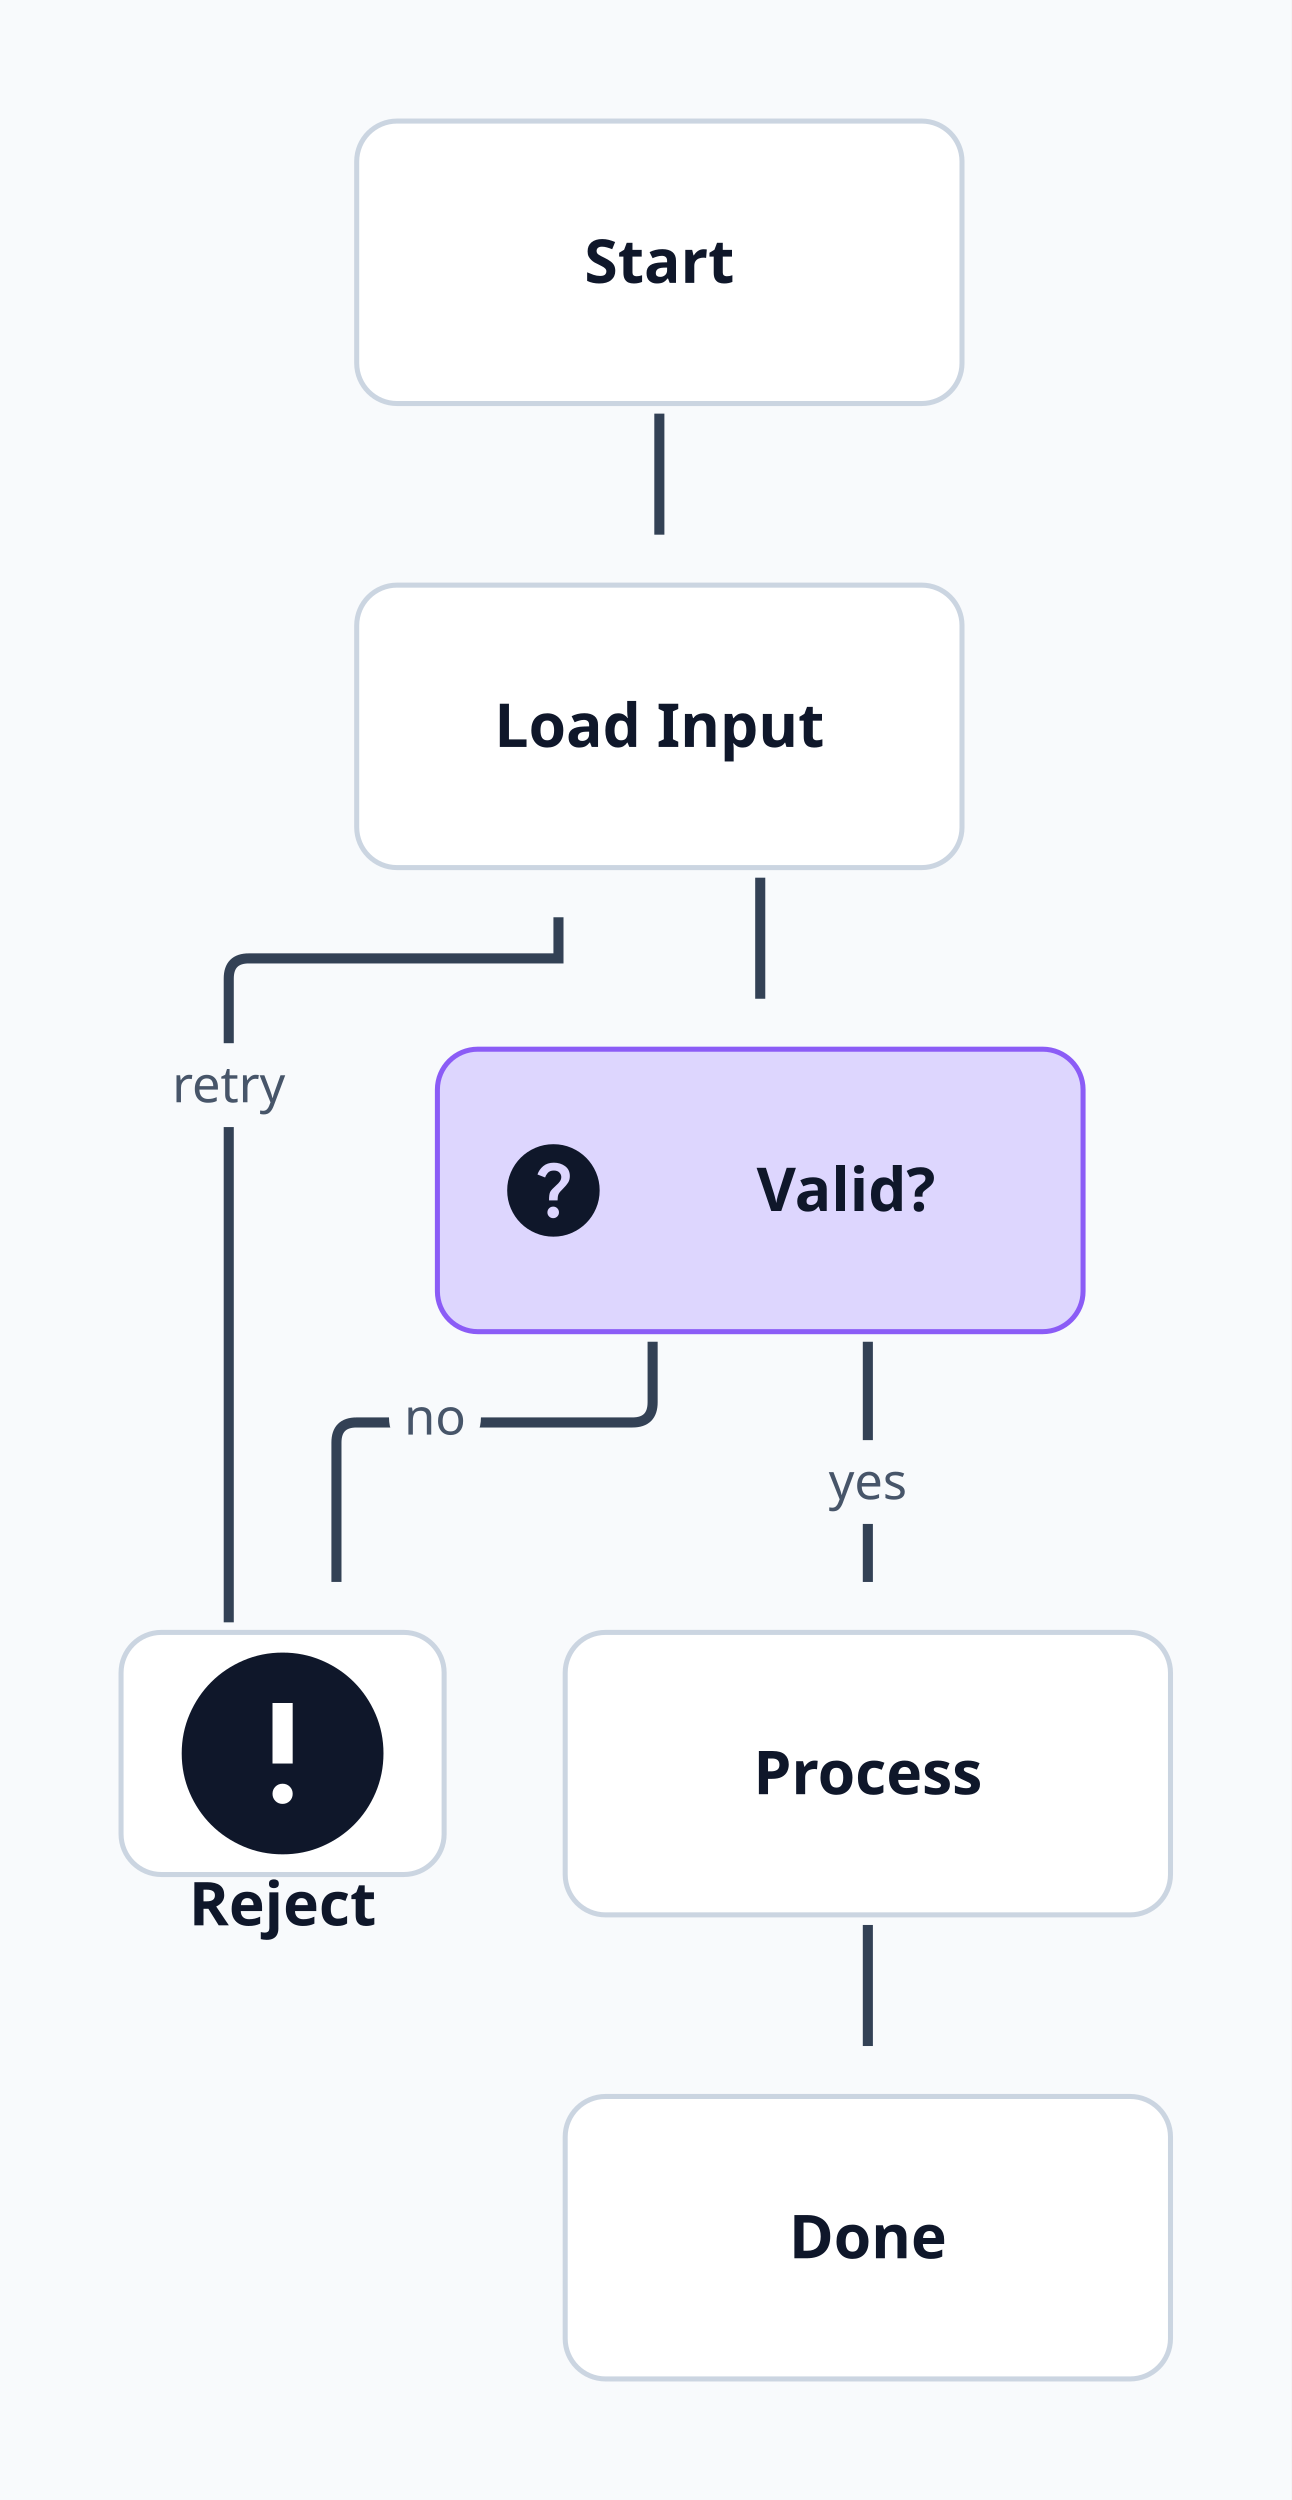
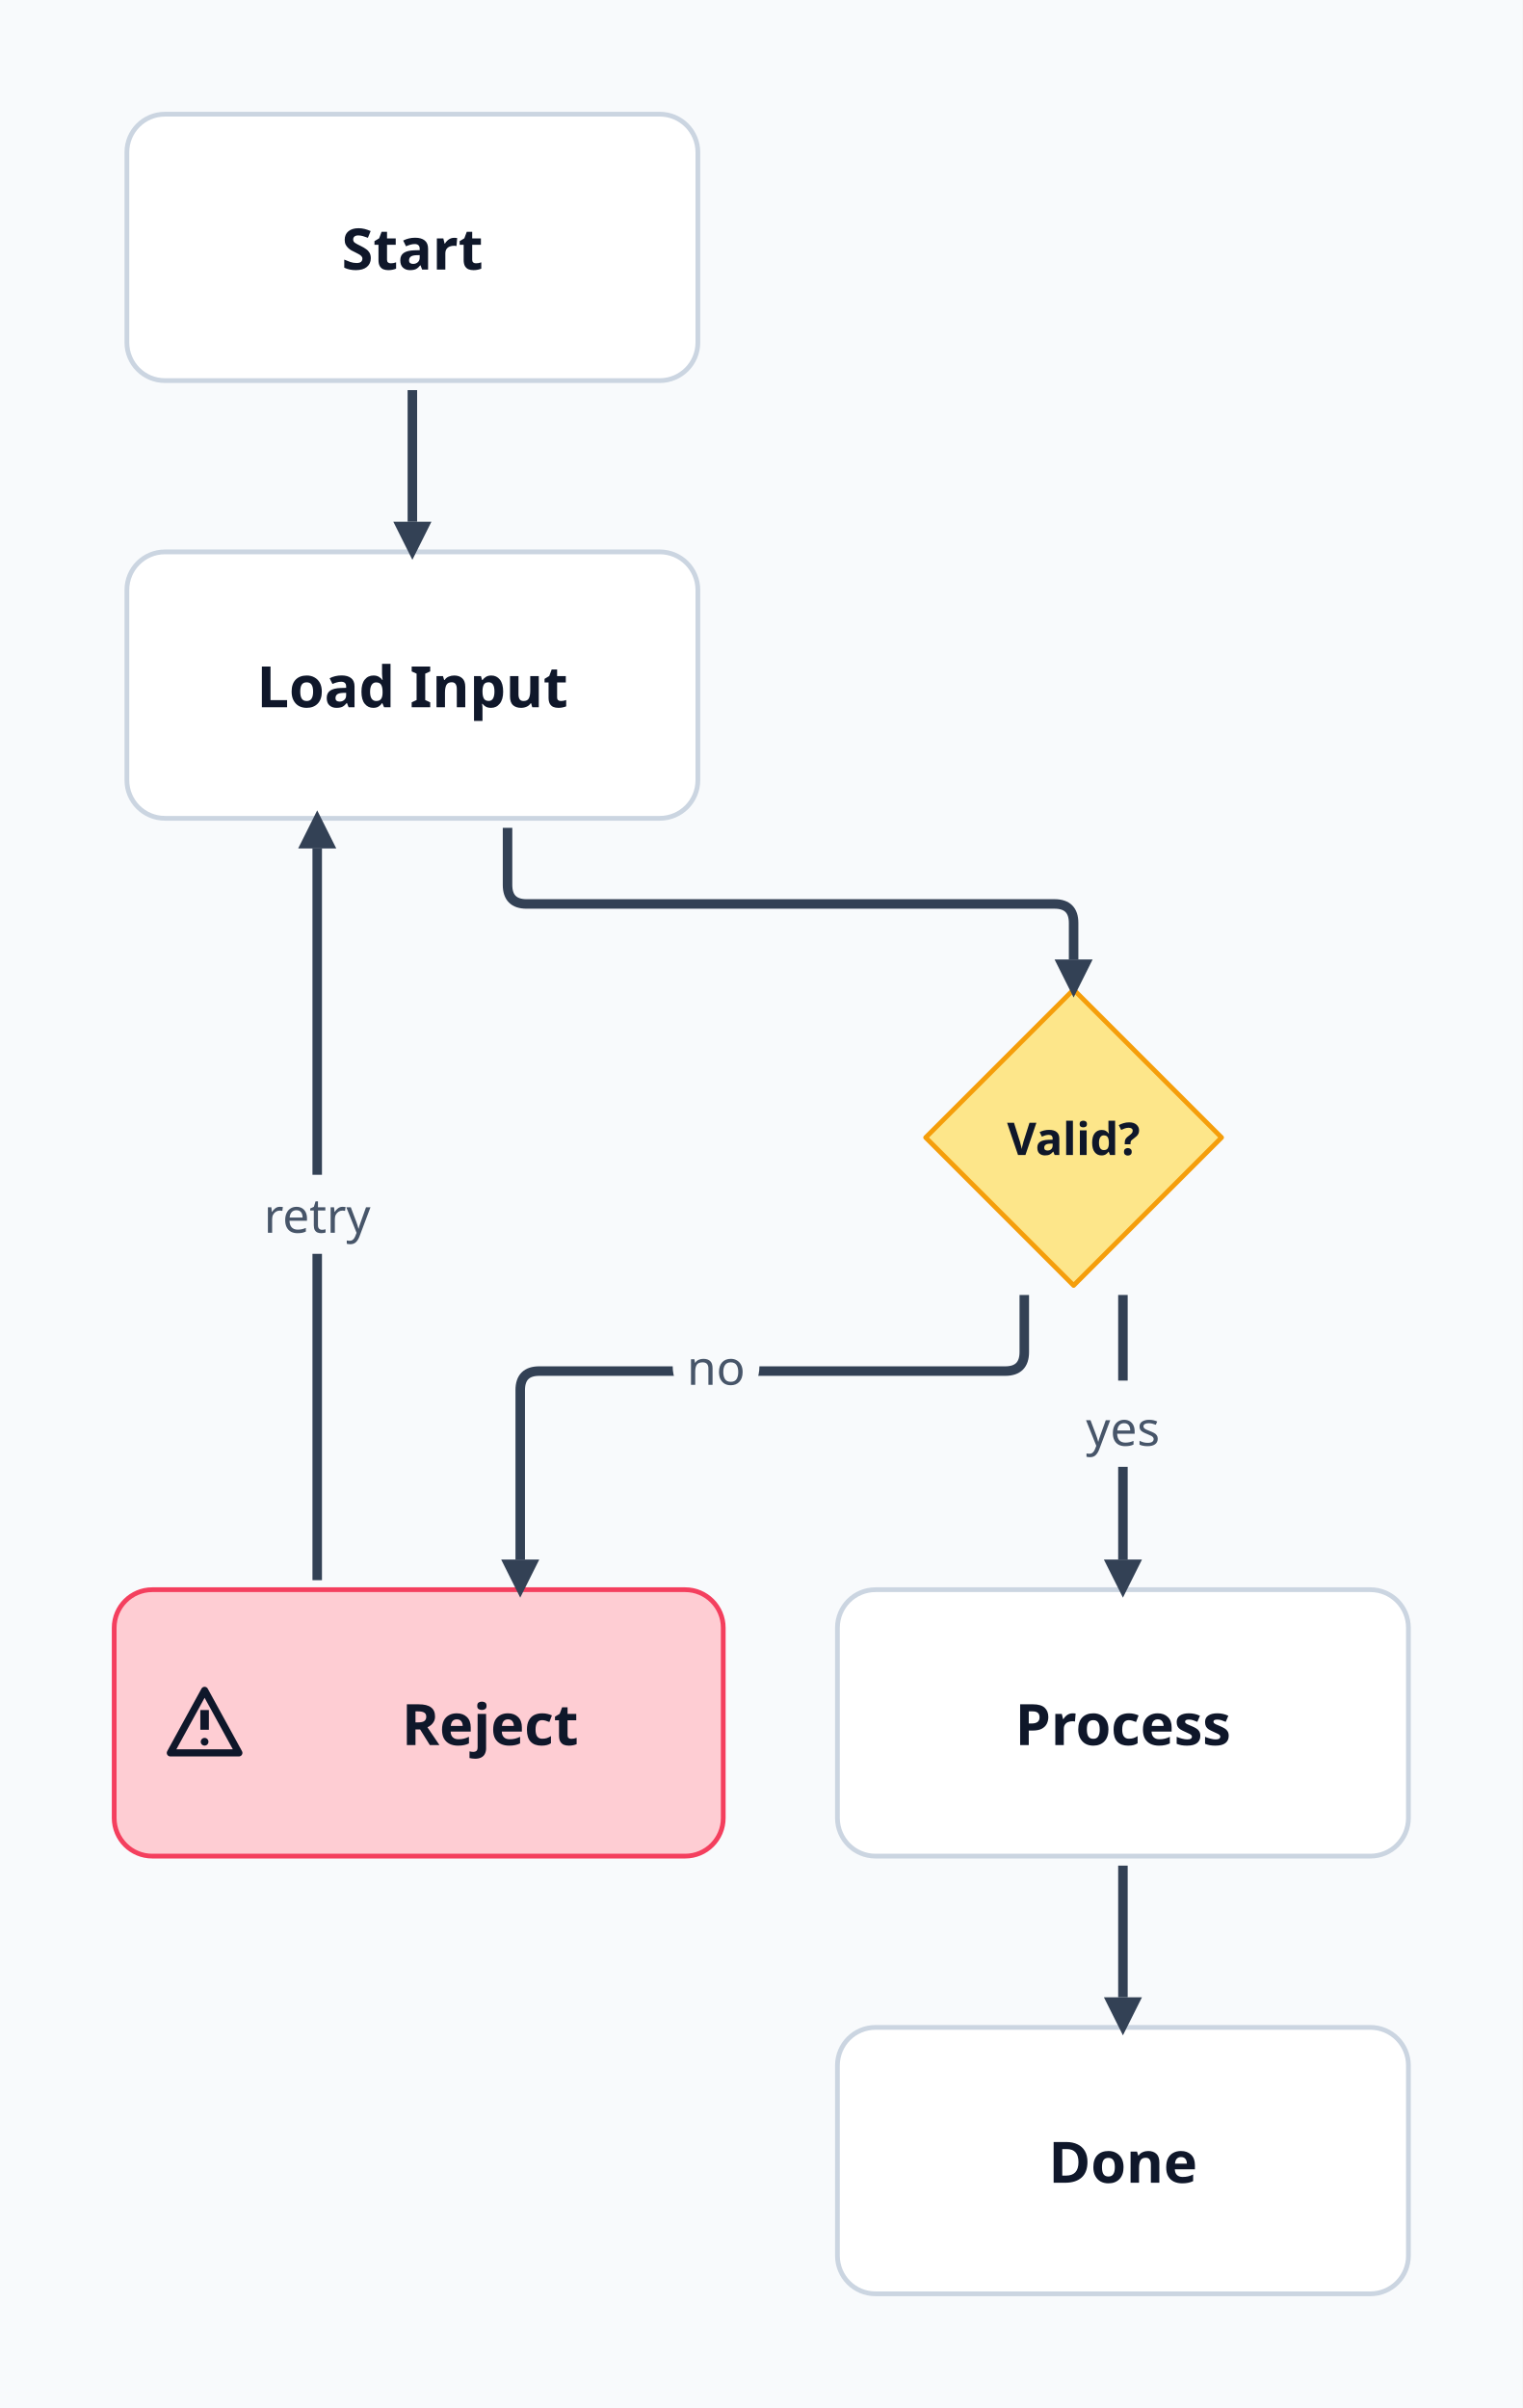
- <svg xmlns="http://www.w3.org/2000/svg" viewBox="0 0 256.048 495.62">
+ <svg xmlns="http://www.w3.org/2000/svg" viewBox="0 0 320 506.138">
  <defs>
    <filter id="cora-shadow-blur" x="-50%" y="-50%" width="200%" height="200%">
      <feGaussianBlur stdDeviation="0" />
    </filter>
-     <marker id="cora-marker-arrow" markerWidth="8" markerHeight="8" refX="8" refY="4" orient="auto-start-reverse" markerUnits="userSpaceOnUse">
+     <marker id="cora-marker-arrow" markerWidth="8" markerHeight="8" refX="0" refY="4" orient="auto" markerUnits="userSpaceOnUse">
      <path d="M 0 0 L 8 4 L 0 8 z" fill="#334155" />
    </marker>
-     <marker id="cora-marker-circle" markerWidth="8" markerHeight="8" refX="4" refY="4" orient="auto-start-reverse" markerUnits="userSpaceOnUse">
+     <marker id="cora-marker-circle" markerWidth="8" markerHeight="8" refX="4" refY="4" orient="auto" markerUnits="userSpaceOnUse">
      <circle cx="4" cy="4" r="2.88" fill="none" stroke="#334155" stroke-width="1.5" />
    </marker>
-     <marker id="cora-marker-filled-circle" markerWidth="8" markerHeight="8" refX="4" refY="4" orient="auto-start-reverse" markerUnits="userSpaceOnUse">
+     <marker id="cora-marker-filled-circle" markerWidth="8" markerHeight="8" refX="4" refY="4" orient="auto" markerUnits="userSpaceOnUse">
      <circle cx="4" cy="4" r="2.88" fill="#334155" />
    </marker>
-     <marker id="cora-marker-diamond" markerWidth="8" markerHeight="8" refX="4" refY="4" orient="auto-start-reverse" markerUnits="userSpaceOnUse">
-       <path d="M 4 0 L 8 4 L 4 8 L 0 4 Z" fill="none" stroke="#334155" stroke-width="1.5" />
-     </marker>
-     <marker id="cora-marker-filled-diamond" markerWidth="8" markerHeight="8" refX="4" refY="4" orient="auto-start-reverse" markerUnits="userSpaceOnUse">
-       <path d="M 4 0 L 8 4 L 4 8 L 0 4 Z" fill="#334155" />
-     </marker>
-     <marker id="cora-marker-square" markerWidth="8" markerHeight="8" refX="4" refY="4" orient="auto-start-reverse" markerUnits="userSpaceOnUse">
-       <rect x="1.12" y="1.12" width="5.76" height="5.76" fill="none" stroke="#334155" stroke-width="1.5" />
-     </marker>
-     <marker id="cora-marker-filled-square" markerWidth="8" markerHeight="8" refX="4" refY="4" orient="auto-start-reverse" markerUnits="userSpaceOnUse">
-       <rect x="1.12" y="1.12" width="5.76" height="5.76" fill="#334155" />
-     </marker>
  </defs>
-   <rect x="0" y="0" width="256.048" height="495.62" fill="#f8fafc" />
+   <rect x="0" y="0" width="320" height="506.138" fill="#f8fafc" />
  <g id="groups" />
  <g id="nodes">
    <g>
-       <rect x="70.715" y="24" width="120" height="56" rx="8" ry="8" fill="#ffffff" stroke="#cbd5e1" stroke-width="1" />
-       <text x="130.715" y="56.08" text-anchor="middle" font-family="'Noto Sans', sans-serif" font-size="12" font-weight="600" fill="#0f172a">
-         <tspan x="130.715" dy="0">Start</tspan>
+       <rect x="26.667" y="24" width="120" height="56" rx="8" ry="8" fill="#ffffff" stroke="#cbd5e1" stroke-width="1" />
+       <text x="86.667" y="56.656" text-anchor="middle" font-family="'Noto Sans', sans-serif" font-size="12" font-weight="600" fill="#0f172a">
+         <tspan x="86.667" dy="0">Start</tspan>
      </text>
    </g>
    <g>
-       <rect x="70.715" y="116" width="120" height="56" rx="8" ry="8" fill="#ffffff" stroke="#cbd5e1" stroke-width="1" />
-       <text x="130.715" y="148.08" text-anchor="middle" font-family="'Noto Sans', sans-serif" font-size="12" font-weight="600" fill="#0f172a">
-         <tspan x="130.715" dy="0">Load Input</tspan>
+       <rect x="26.667" y="116" width="120" height="56" rx="8" ry="8" fill="#ffffff" stroke="#cbd5e1" stroke-width="1" />
+       <text x="86.667" y="148.656" text-anchor="middle" font-family="'Noto Sans', sans-serif" font-size="12" font-weight="600" fill="#0f172a">
+         <tspan x="86.667" dy="0">Load Input</tspan>
      </text>
    </g>
    <g>
-       <rect x="86.715" y="208" width="128" height="56" rx="8" ry="8" fill="#ddd6fe" stroke="#8b5cf6" stroke-width="1" />
-       <g transform="translate(98.71467 225)">
-         <svg width="22" height="22" viewBox="0 0 24 24" style="color:#0f172a">
-           <g fill="currentColor">
-             <path fill="currentColor" d="M12.838 17.638q.362-.363.362-.888t-.362-.888t-.888-.362t-.887.363t-.363.887t.363.888t.887.362t.888-.363M11.05 14.15h1.85q0-.825.188-1.3t1.062-1.3q.65-.65 1.025-1.238T15.55 8.9q0-1.4-1.025-2.15T12.1 6q-1.425 0-2.312.75T8.55 8.55l1.65.65q.125-.45.563-.975T12.1 7.7q.8 0 1.2.438t.4.962q0 .5-.3.938t-.75.812q-1.1.975-1.35 1.475t-.25 1.825M12 22q-2.075 0-3.9-.787t-3.175-2.138T2.788 15.9T2 12t.788-3.9t2.137-3.175T8.1 2.788T12 2t3.9.788t3.175 2.137T21.213 8.1T22 12t-.788 3.9t-2.137 3.175t-3.175 2.138T12 22" />
-           </g>
-         </svg>
-       </g>
-       <text x="167.715" y="240.08" text-anchor="middle" font-family="'Noto Sans', sans-serif" font-size="12" font-weight="600" fill="#0f172a">
-         <tspan x="167.715" dy="0">Valid?</tspan>
+       <polygon points="225.635,208 256.729,239.094 225.635,270.188 194.541,239.094" fill="#fde68a" stroke="#f59e0b" stroke-width="1" stroke-linejoin="round" />
+       <text x="225.635" y="242.766" text-anchor="middle" font-family="'Noto Sans', sans-serif" font-size="9.464" font-weight="600" fill="#0f172a" textLength="31.8" lengthAdjust="spacingAndGlyphs">
+         <tspan x="225.635" dy="0">Valid?</tspan>
      </text>
    </g>
    <g>
-       <rect x="112.048" y="323.62" width="120" height="56" rx="8" ry="8" fill="#ffffff" stroke="#cbd5e1" stroke-width="1" />
-       <text x="172.048" y="355.7" text-anchor="middle" font-family="'Noto Sans', sans-serif" font-size="12" font-weight="600" fill="#0f172a">
-         <tspan x="172.048" dy="0">Process</tspan>
+       <rect x="176" y="334.138" width="120" height="56" rx="8" ry="8" fill="#ffffff" stroke="#cbd5e1" stroke-width="1" />
+       <text x="236" y="366.794" text-anchor="middle" font-family="'Noto Sans', sans-serif" font-size="12" font-weight="600" fill="#0f172a">
+         <tspan x="236" dy="0">Process</tspan>
      </text>
    </g>
    <g>
-       <rect x="24" y="323.62" width="64.048" height="48" rx="8" ry="8" fill="#ffffff" stroke="#cbd5e1" stroke-width="1" />
-       <g transform="translate(32.024 323.62)" role="img" aria-label="Reject">
-         <svg width="48" height="48" viewBox="0 0 24 24" style="color:#0f172a">
-           <g fill="currentColor">
-             <path fill="currentColor" d="M12.713 16.713Q13 16.425 13 16t-.288-.712T12 15t-.712.288T11 16t.288.713T12 17t.713-.288M11 13h2V7h-2zm1 9q-2.075 0-3.9-.788t-3.175-2.137T2.788 15.9T2 12t.788-3.9t2.137-3.175T8.1 2.788T12 2t3.9.788t3.175 2.137T21.213 8.1T22 12t-.788 3.9t-2.137 3.175t-3.175 2.138T12 22" />
-           </g>
-         </svg>
+       <rect x="24" y="334.138" width="128" height="56" rx="8" ry="8" fill="#fecdd3" stroke="#f43f5e" stroke-width="1" />
+       <g transform="translate(34 353.1381)" role="img" aria-label="warning">
+         <path d="M 9 2.16 L 16.2 15.3 H 1.8 Z" fill="none" stroke="#0f172a" stroke-linejoin="round" stroke-width="1.5" />
+         <path d="M 9 6.3 V 10.44" stroke="#0f172a" stroke-width="1.8" />
+         <circle cx="9" cy="12.96" r="0.81" fill="#0f172a" />
      </g>
-       <text x="56.024" y="381.7" text-anchor="middle" font-family="'Noto Sans', sans-serif" font-size="12" font-weight="600" fill="#0f172a">
-         <tspan x="56.024" dy="0">Reject</tspan>
+       <text x="103" y="366.794" text-anchor="middle" font-family="'Noto Sans', sans-serif" font-size="12" font-weight="600" fill="#0f172a">
+         <tspan x="103" dy="0">Reject</tspan>
      </text>
    </g>
    <g>
-       <rect x="112.048" y="415.62" width="120" height="56" rx="8" ry="8" fill="#ffffff" stroke="#cbd5e1" stroke-width="1" />
-       <text x="172.048" y="447.7" text-anchor="middle" font-family="'Noto Sans', sans-serif" font-size="12" font-weight="600" fill="#0f172a">
-         <tspan x="172.048" dy="0">Done</tspan>
+       <rect x="176" y="426.138" width="120" height="56" rx="8" ry="8" fill="#ffffff" stroke="#cbd5e1" stroke-width="1" />
+       <text x="236" y="458.794" text-anchor="middle" font-family="'Noto Sans', sans-serif" font-size="12" font-weight="600" fill="#0f172a">
+         <tspan x="236" dy="0">Done</tspan>
      </text>
    </g>
  </g>
  <g id="edges">
-     <path d="M 130.715 82 L 130.715 106" fill="none" stroke="#334155" stroke-width="2" />
-     <path d="M 150.715 174 L 150.715 198" fill="none" stroke="#334155" stroke-width="2" />
-     <path d="M 172.048 266 L 172.048 288 M 172.048 289.62 L 172.048 313.62" fill="none" stroke="#334155" stroke-width="2" />
-     <path d="M 129.381 266 L 129.381 278 Q 129.381 282 125.381 282 L 77.115 282 M 95.345 282 L 70.699 282 Q 66.699 282 66.699 286 L 66.699 313.62" fill="none" stroke="#334155" stroke-width="2" />
-     <path d="M 172.048 381.62 L 172.048 405.62" fill="none" stroke="#334155" stroke-width="2" />
-     <path d="M 45.349 321.62 L 45.349 205.317 M 45.349 224.937 L 45.349 194 Q 45.349 190 49.349 190 L 110.715 190 L 110.715 181.84" fill="none" stroke="#334155" stroke-width="2" />
-     <path d="M 130.715 82 L 130.715 114" fill="none" stroke="transparent" stroke-width="0.001" marker-end="url(#cora-marker-arrow)" />
-     <path d="M 150.715 174 L 150.715 206" fill="none" stroke="transparent" stroke-width="0.001" marker-end="url(#cora-marker-arrow)" />
-     <path d="M 172.048 266 L 172.048 321.62" fill="none" stroke="transparent" stroke-width="0.001" marker-end="url(#cora-marker-arrow)" />
-     <path d="M 129.381 266 L 129.381 274 Q 129.381 282 121.381 282 L 74.699 282 Q 66.699 282 66.699 290 L 66.699 321.62" fill="none" stroke="transparent" stroke-width="0.001" marker-end="url(#cora-marker-arrow)" />
-     <path d="M 172.048 381.62 L 172.048 413.62" fill="none" stroke="transparent" stroke-width="0.001" marker-end="url(#cora-marker-arrow)" />
-     <path d="M 45.349 321.62 L 45.349 198 Q 45.349 190 53.349 190 L 102.715 190 Q 110.715 190 110.715 182 L 110.715 174" fill="none" stroke="transparent" stroke-width="0.001" marker-end="url(#cora-marker-arrow)" />
+     <path d="M 86.667 82 L 86.667 109.67" fill="none" stroke="#334155" stroke-width="2" marker-end="url(#cora-marker-arrow)" />
+     <path d="M 106.667 174 L 106.667 186 Q 106.667 190 110.667 190 L 221.635 190 Q 225.635 190 225.635 194 L 225.635 201.67" fill="none" stroke="#334155" stroke-width="2" marker-end="url(#cora-marker-arrow)" />
+     <path d="M 236 272.188 L 236 290.188 M 236 303.808 L 236 327.808" fill="none" stroke="#334155" stroke-width="2" marker-end="url(#cora-marker-arrow)" />
+     <path d="M 215.271 272.188 L 215.271 284.188 Q 215.271 288.188 211.271 288.188 L 141.377 288.188 M 159.607 288.188 L 113.333 288.188 Q 109.333 288.188 109.333 292.188 L 109.333 327.808" fill="none" stroke="#334155" stroke-width="2" marker-end="url(#cora-marker-arrow)" />
+     <path d="M 236 392.138 L 236 419.808" fill="none" stroke="#334155" stroke-width="2" marker-end="url(#cora-marker-arrow)" />
+     <path d="M 66.667 332.138 L 66.667 245.424 M 66.667 265.044 L 66.667 178.33" fill="none" stroke="#334155" stroke-width="2" marker-end="url(#cora-marker-arrow)" />
  </g>
  <g id="edge-bridge-masks" />
  <g id="edge-bridges" />
  <g id="edge-labels">
    <g>
-       <rect x="161.283" y="285.5" width="21.53" height="16.62" rx="8.31" ry="8.31" fill="#f8fafc" />
-       <text x="172.048" y="297.21" text-anchor="middle" font-family="'Noto Sans', sans-serif" font-size="10" font-weight="400" fill="#475569">yes</text>
+       <rect x="225.235" y="291.688" width="21.53" height="16.62" rx="8.31" ry="8.31" fill="#f8fafc" />
+       <text x="236" y="303.878" text-anchor="middle" font-family="'Noto Sans', sans-serif" font-size="10" font-weight="400" fill="#475569">yes</text>
    </g>
    <g>
-       <rect x="77.115" y="272.69" width="18.23" height="16.62" rx="8.31" ry="8.31" fill="#f8fafc" />
-       <text x="86.23" y="284.4" text-anchor="middle" font-family="'Noto Sans', sans-serif" font-size="10" font-weight="400" fill="#475569">no</text>
+       <rect x="141.377" y="278.878" width="18.23" height="16.62" rx="8.31" ry="8.31" fill="#f8fafc" />
+       <text x="150.492" y="291.068" text-anchor="middle" font-family="'Noto Sans', sans-serif" font-size="10" font-weight="400" fill="#475569">no</text>
    </g>
    <g>
-       <rect x="31.144" y="206.817" width="28.41" height="16.62" rx="8.31" ry="8.31" fill="#f8fafc" />
-       <text x="45.349" y="218.527" text-anchor="middle" font-family="'Noto Sans', sans-serif" font-size="10" font-weight="400" fill="#475569">retry</text>
+       <rect x="52.462" y="246.924" width="28.41" height="16.62" rx="8.31" ry="8.31" fill="#f8fafc" />
+       <text x="66.667" y="259.114" text-anchor="middle" font-family="'Noto Sans', sans-serif" font-size="10" font-weight="400" fill="#475569">retry</text>
    </g>
  </g>
</svg>
